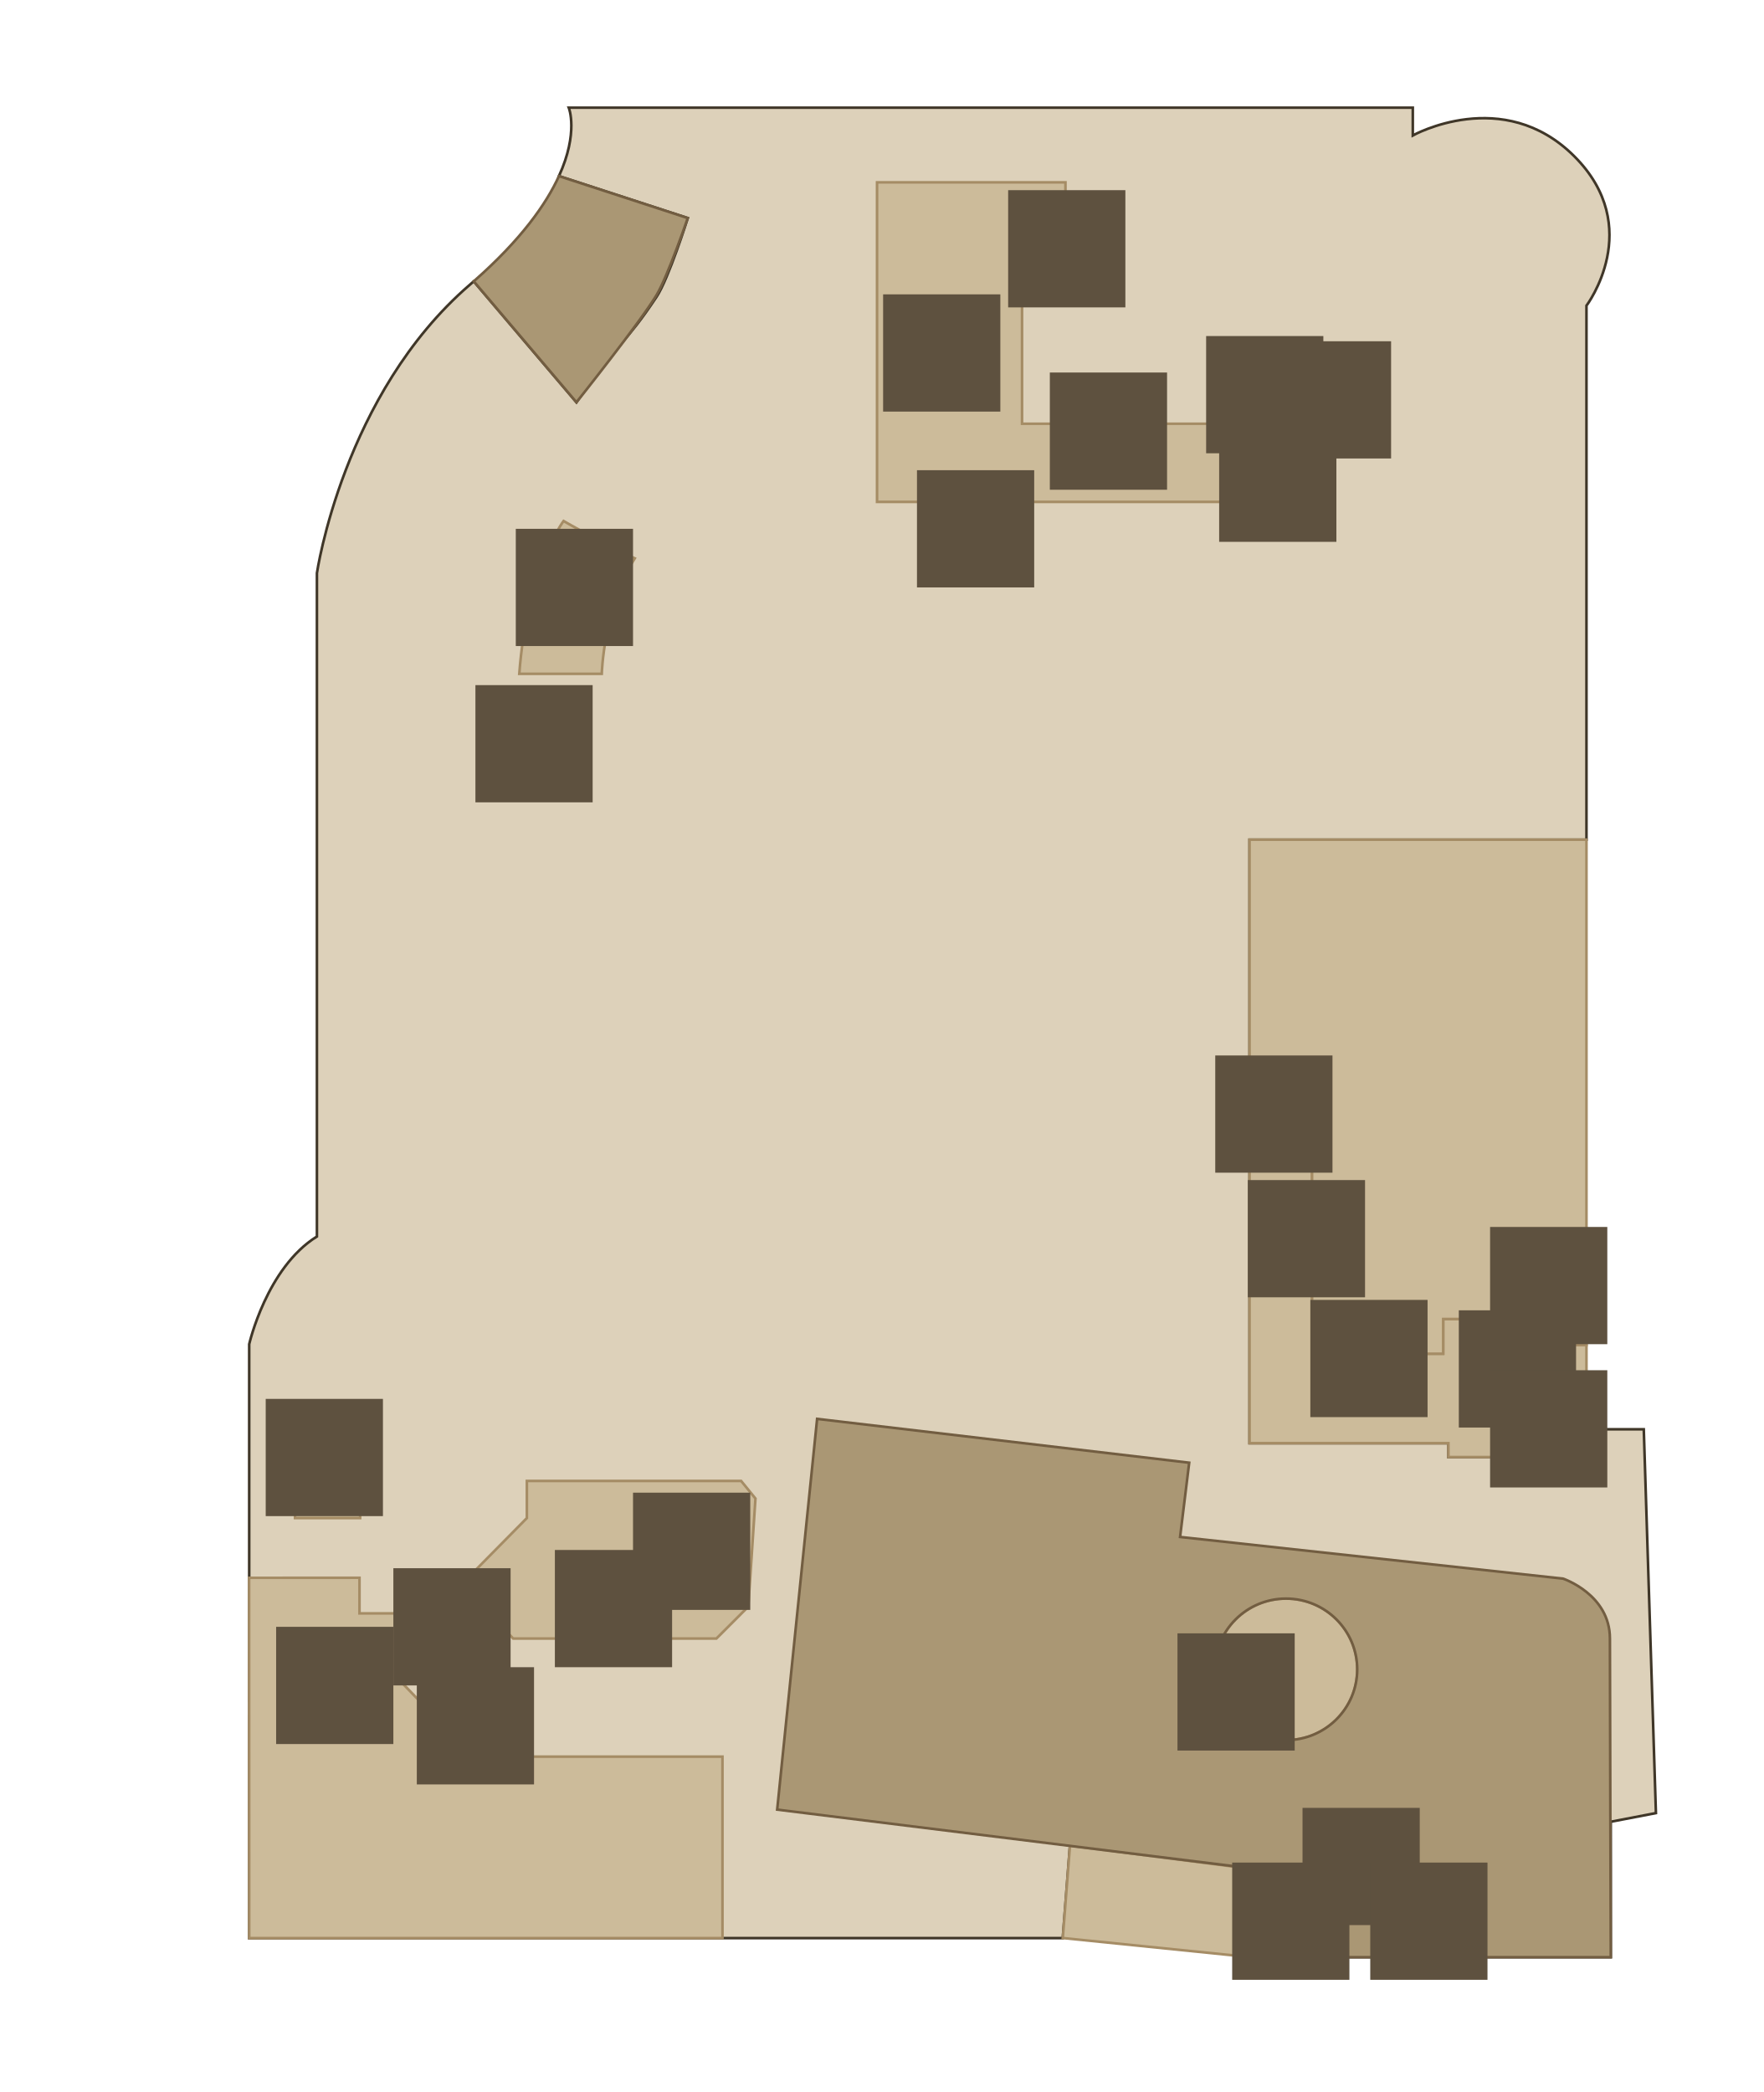
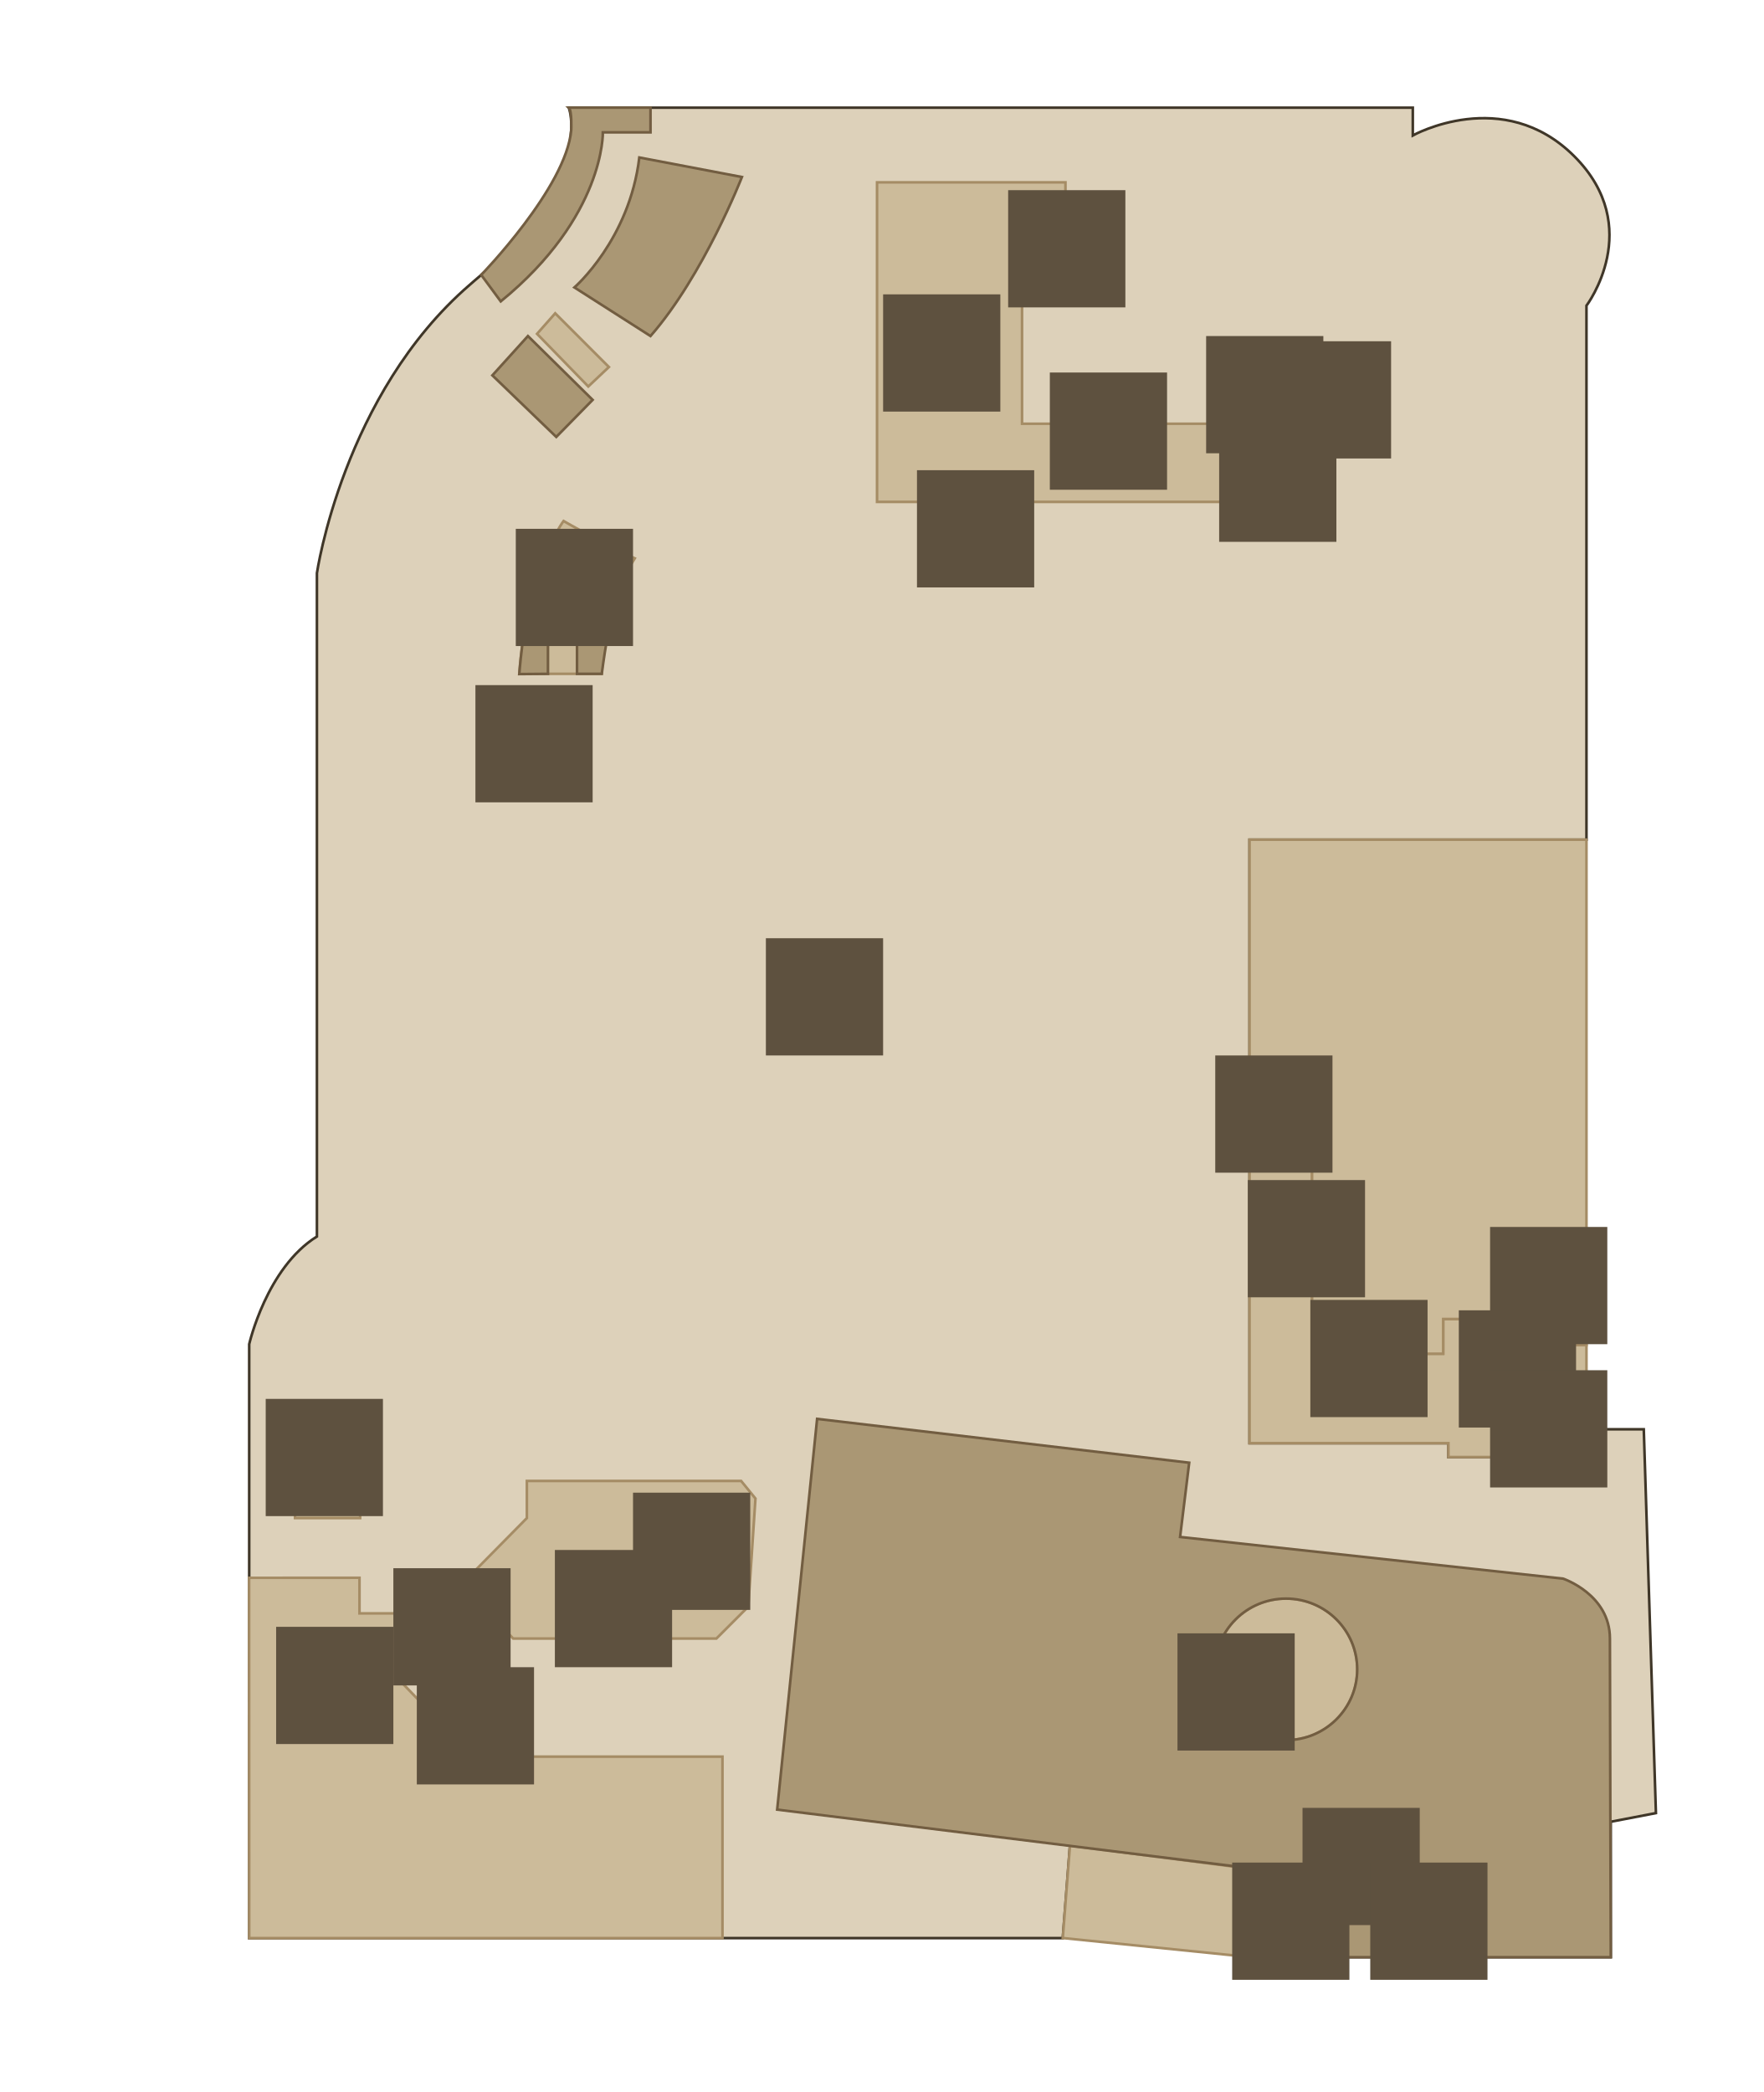
<svg xmlns="http://www.w3.org/2000/svg" version="1.1" id="Layer_1" x="0px" y="0px" width="677px" height="803.07px" viewBox="0 0 677 803.07" enable-background="new 0 0 677 803.07" xml:space="preserve">
  <g id="Background">
</g>
  <g id="Etc">
-     <path fill="#DDD1BA" stroke="#3F3628" d="M630.998,548.664h-21.665v10.672H556v-5.334h-76.333V427.667V322.333l0,0l0,0H609v-205   c0,0,22.667-30-4.667-57.333s-62-8-62-8V41.333h-324c0,0,3.884,9.49-3.768,26.263l49.45,16.117c0,0-7.349,23.287-12.016,30.287   c-12.467,18.7-12.941,15.069-30.717,40.425l-39.424-46.434c-0.508,0.446-1.013,0.892-1.535,1.342   c-48.667,42-58.665,110.666-58.665,110.666s0,217.999,0,254.665c-19.333,12-25.998,41.334-25.998,41.334v228h312.307l2.762-35.525   l0,0l0,0l75.873,9.775l0,0l0,0l-1.611,33.082h133.339v-52l17.333-3.332L630.998,548.664z" />
+     <path fill="#DDD1BA" stroke="#3F3628" d="M181.858,107.991c-0.508,0.446-1.013,0.892-1.535,1.342   c-48.667,42-58.665,110.666-58.665,110.666s0,217.999,0,254.665c-19.333,12-25.998,41.334-25.998,41.334v228h312.307l2.762-35.525   l0,0l0,0l75.873,9.775l0,0l0,0l-1.611,33.082H618.33v-52l17.333-3.332l-4.665-147.334h-21.665v10.672H556v-5.334h-76.333V427.667   V322.333l0,0l0,0H609v-205c0,0,22.667-30-4.667-57.333s-62-8-62-8V41.333h-324c0,0,3.884,9.49-3.768,26.263   C214.565,67.596,204.741,88.866,181.858,107.991z" />
    <polygon fill="#CCBB9A" stroke="#A58C65" points="410.73,708.472 407.969,743.998 408.329,743.998 480.329,751.33 484.99,751.33    486.604,718.248  " />
    <rect x="568" y="516.335" fill="#CCBB9A" stroke="#A58C65" width="41" height="17" />
    <polygon fill="#CCBB9A" stroke="#A58C65" points="609,533.335 568,533.335 568,533.335 568,533.335 568,516.335 568,516.335    568,516.335 609,516.335 609,506.335 554,506.335 554,519.667 503.667,519.667 503.667,427.667 479.667,427.667 479.667,554.001    556,554.001 556,559.335 609.333,559.335 609.333,548.664 609,548.664  " />
    <polygon fill="#CCBB9A" stroke="#A58C65" points="503.667,427.667 503.667,427.667 503.667,519.667 554,519.667 554,506.335    554,506.335 554,506.335 609,506.335 609,322.333 479.667,322.333 479.667,427.667  " />
    <polygon fill="#CCBB9A" stroke="#A58C65" points="113.5,546 138.25,546 138.25,582.75 113.25,582.75  " />
    <polygon fill="#CCBB9A" stroke="#A58C65" points="166,619.5 202.25,582.75 202.25,568.5 284.5,568.5 290,575.25 287.25,616.75    275,629 197,629 191.75,623.5 180.75,634  " />
    <path fill="#CCBB9A" stroke="#A58C65" d="M199.333,258.667H231c0,0,0.667-25,12.667-44.333c-9.333-4-27.333-14.333-27.333-14.333   S202.333,218.667,199.333,258.667z" />
    <polygon fill="#CCBB9A" stroke="#A58C65" points="336.667,70 409,70 409,101.667 392.334,101.667 392.334,162.667 490,162.667    490,149 504.667,149 504.667,172 491.334,172 491.334,192.667 336.667,192.667  " />
    <ellipse fill="#CCBB9A" stroke="#A58C65" cx="493.667" cy="640.833" rx="27.333" ry="27.167" />
    <polygon id="operation-office" fill="#CCBB9A" stroke="#A58C65" points="138,605.667 138,619.333 153.667,619.333 153.667,645.333    162.667,654.667 198,654.667 198,674.333 277.333,674.333 277.333,744.001 95.662,744.001 95.625,605.689  " />
+     <polygon fill="#CCBB9A" stroke="#A58C65" points="213.126,120.272 233.739,140.886 225.825,148.363 206.153,128.154  " />
  </g>
  <g id="Rooms">
-     <path id="sea-life-bangkok" fill="#AA9774" stroke="#725D41" d="M618.329,751.33c0,0-0.329-105.33-0.329-122.33s-18-23-18-23   l-147-16l3.5-28.5l-142.833-16.832l-15.333,150l188.333,23.334L485,751.333L618.329,751.33z M466.334,640.833   c0-15.004,12.237-27.168,27.333-27.168S521,625.83,521,640.833S508.763,668,493.667,668S466.334,655.837,466.334,640.833z" />
-     <path id="auto-spa" fill="#AA9774" stroke="#725D41" d="M264.016,83.713l-49.45-16.117c-4.879,10.695-14.447,24.35-32.707,40.395   l39.424,46.434c0,0,24.294-30.463,30.717-41.091C256.26,106.284,264.016,83.713,264.016,83.713z" />
+     <path id="sea-life-bangkok-ocean0world" fill="#AA9774" stroke="#725D41" d="M618.329,751.33c0,0-0.329-105.33-0.329-122.33   s-18-23-18-23l-147-16l3.5-28.5l-142.833-16.832l-15.333,150l188.333,23.334L485,751.333L618.329,751.33z M466.334,640.833   c0-15.004,12.237-27.168,27.333-27.168S521,625.83,521,640.833C521,655.836,508.763,668,493.667,668   S466.334,655.837,466.334,640.833z" />
+     <g id="auto-spa">
+       <path fill="#AA9774" stroke="#725D41" d="M249.709,41.333v9.47h-18.29c0,0,0.821,32.229-39.196,64.896l-7.501-10.175    c0,0,32.614-33.541,34.554-55.579c0,0,0.338-7.518-0.942-8.612H249.709z" />
+       <path fill="#AA9774" stroke="#725D41" d="M245.418,60.453l39.384,7.502c0,0-14.673,37.697-35.093,61.046L220.5,110.339    C220.5,110.339,241.667,91.96,245.418,60.453z" />
+       <polygon fill="#AA9774" stroke="#725D41" points="202.658,129 227.5,153.5 213.536,167.727 189.004,144.096   " />
+     </g>
+     <path id="flower-decor" fill="#AA9774" stroke="#725D41" d="M238.085,225.5l-16.585-8.649v41.816h9.5   C231,258.667,234.183,233.15,238.085,225.5z" />
+     <path id="bag-studio" fill="#AA9774" stroke="#725D41" d="M210.348,211.944v46.723l-11.015,0.096   C199.333,258.763,202.095,221.038,210.348,211.944z" />
  </g>
  <g id="Signs">
    <rect id="taxi" x="387" y="73" fill="#5E513F" width="45" height="45" />
    <g id="lift">
      <rect id="elevator-1" x="339" y="113" fill="#5E513F" width="45" height="45" />
      <rect id="elevator-2" x="503" y="499" fill="#5E513F" width="45" height="45" />
      <rect id="elevator-3" x="102" y="537" fill="#5E513F" width="45" height="45" />
      <rect id="elevator-4" x="151" y="602" fill="#5E513F" width="45" height="45" />
      <rect id="elevator-5" x="500" y="694" fill="#5E513F" width="45" height="45" />
    </g>
    <g id="escalator">
      <rect id="escalator-1" x="403" y="143" fill="#5E513F" width="45" height="45" />
      <rect id="escalator-2" x="479" y="453" fill="#5E513F" width="45" height="45" />
      <rect id="escalator-3" x="198" y="203" fill="#5E513F" width="45" height="45" />
      <rect id="escalator-4" x="243" y="573" fill="#5E513F" width="45" height="45" />
      <rect id="escalator-5" x="452" y="627" fill="#5E513F" width="45" height="45" />
      <rect id="escalator-6" x="526" y="715" fill="#5E513F" width="45" height="45" />
    </g>
    <g id="atm">
      <rect id="atm-1" x="463" y="129" fill="#5E513F" width="45" height="45" />
      <rect id="atm-2" x="572" y="471" fill="#5E513F" width="45" height="45" />
      <rect id="atm-3" x="213" y="595" fill="#5E513F" width="45" height="45" />
    </g>
    <g id="toilet">
      <rect id="toilet-1" x="489" y="131" fill="#5E513F" width="45" height="45" />
      <rect id="toilet-2" x="560" y="503" fill="#5E513F" width="45" height="45" />
      <rect id="toilet-3" x="473" y="715" fill="#5E513F" width="45" height="45" />
    </g>
    <rect id="first-aid" x="160" y="640" fill="#5E513F" width="45" height="45" />
    <rect id="prayer-room" x="572" y="526" fill="#5E513F" width="45" height="45" />
    <rect id="telephone" x="468" y="163" fill="#5E513F" width="45" height="45" />
    <g id="entrance">
      <rect id="entrance4" x="182.5" y="263" fill="#5E513F" width="45" height="45" />
      <rect id="entrance3" x="352" y="180.5" fill="#5E513F" width="45" height="45" />
      <rect id="entrance2" x="106" y="624.5" fill="#5E513F" width="45" height="45" />
      <rect id="entrance1" x="466.5" y="405.167" fill="#5E513F" width="45" height="45" />
    </g>
+     <rect id="parking" x="294" y="360.167" fill="#5E513F" width="45" height="45" />
  </g>
</svg>
